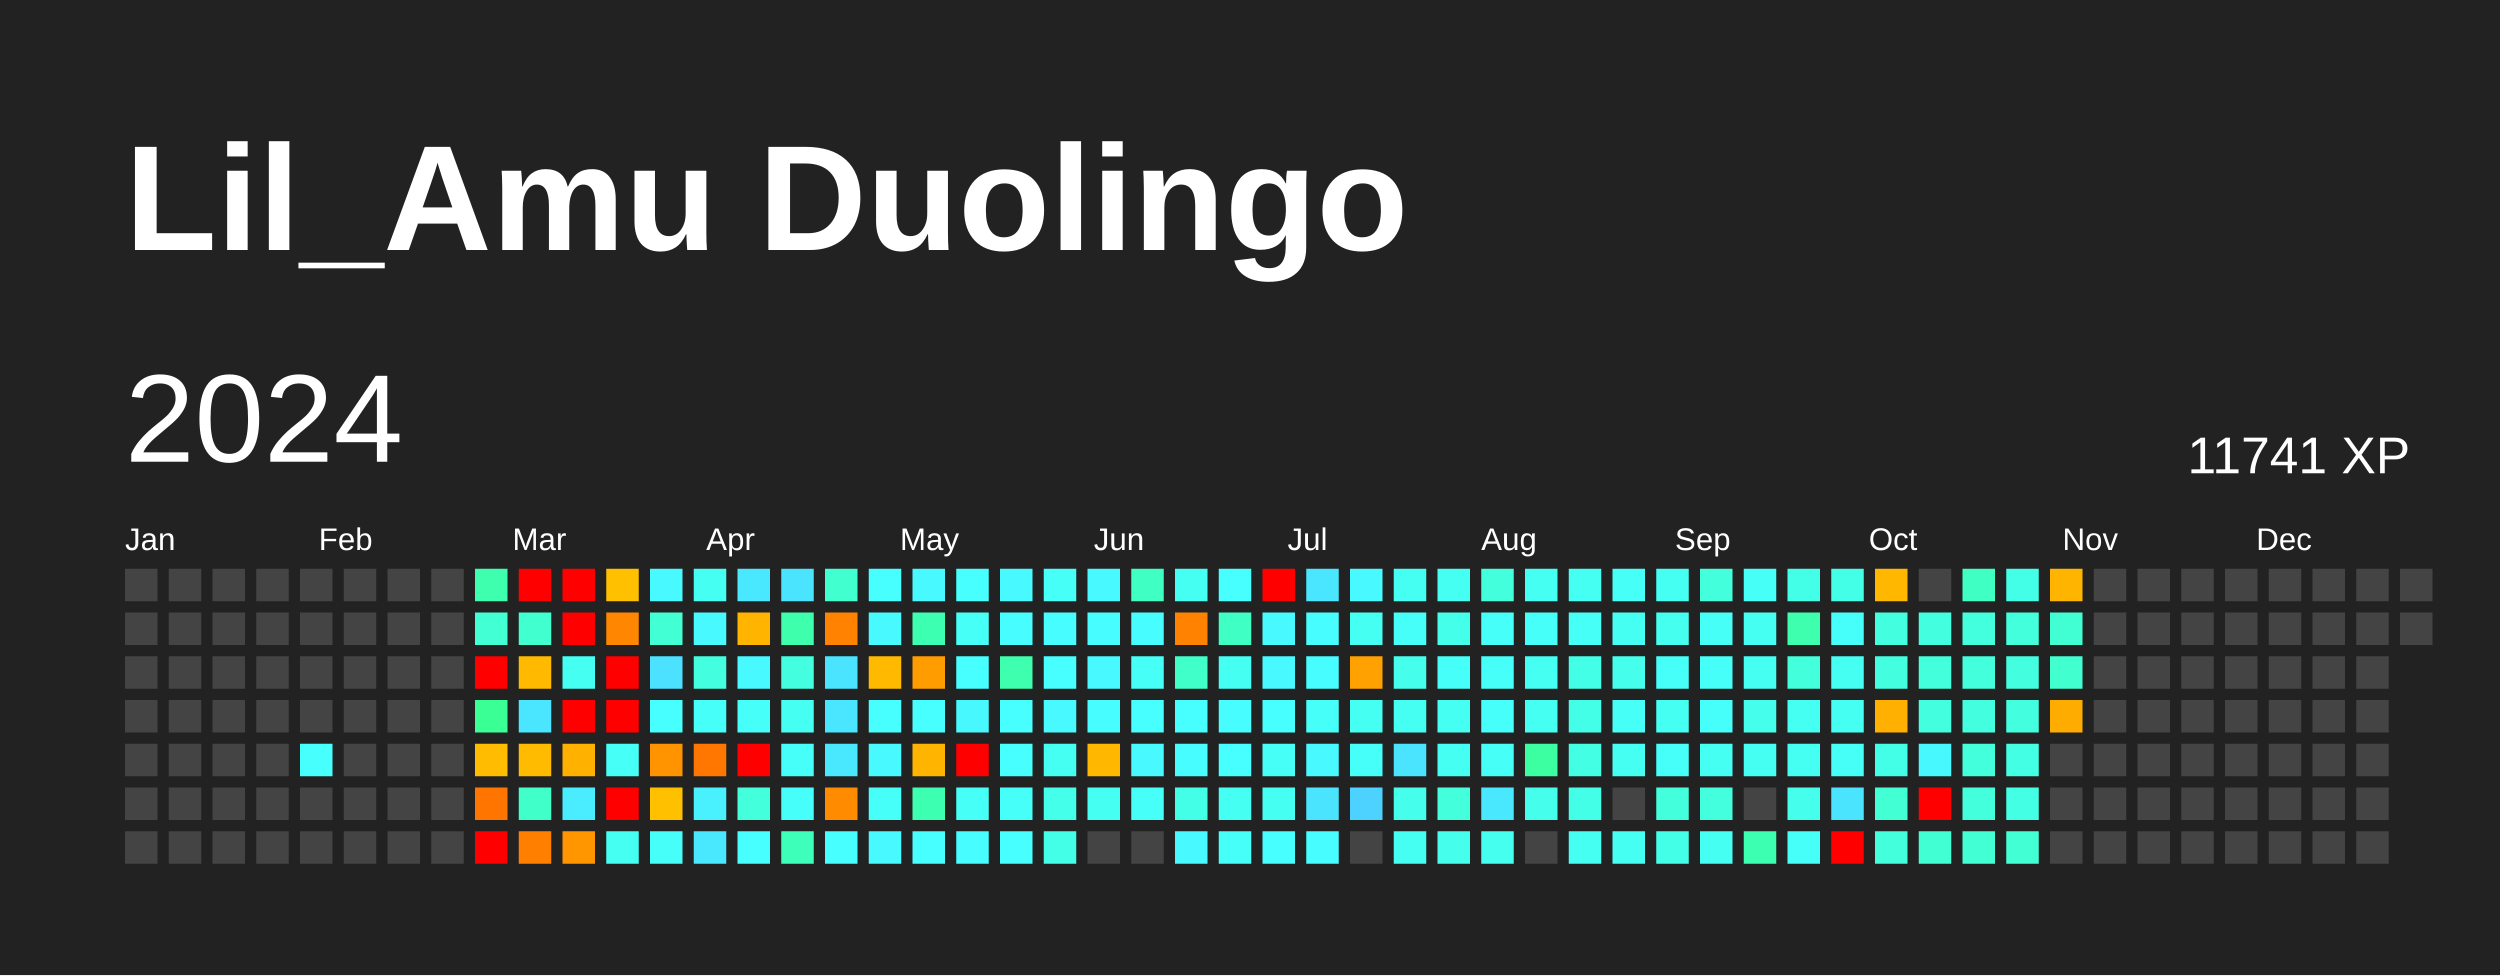
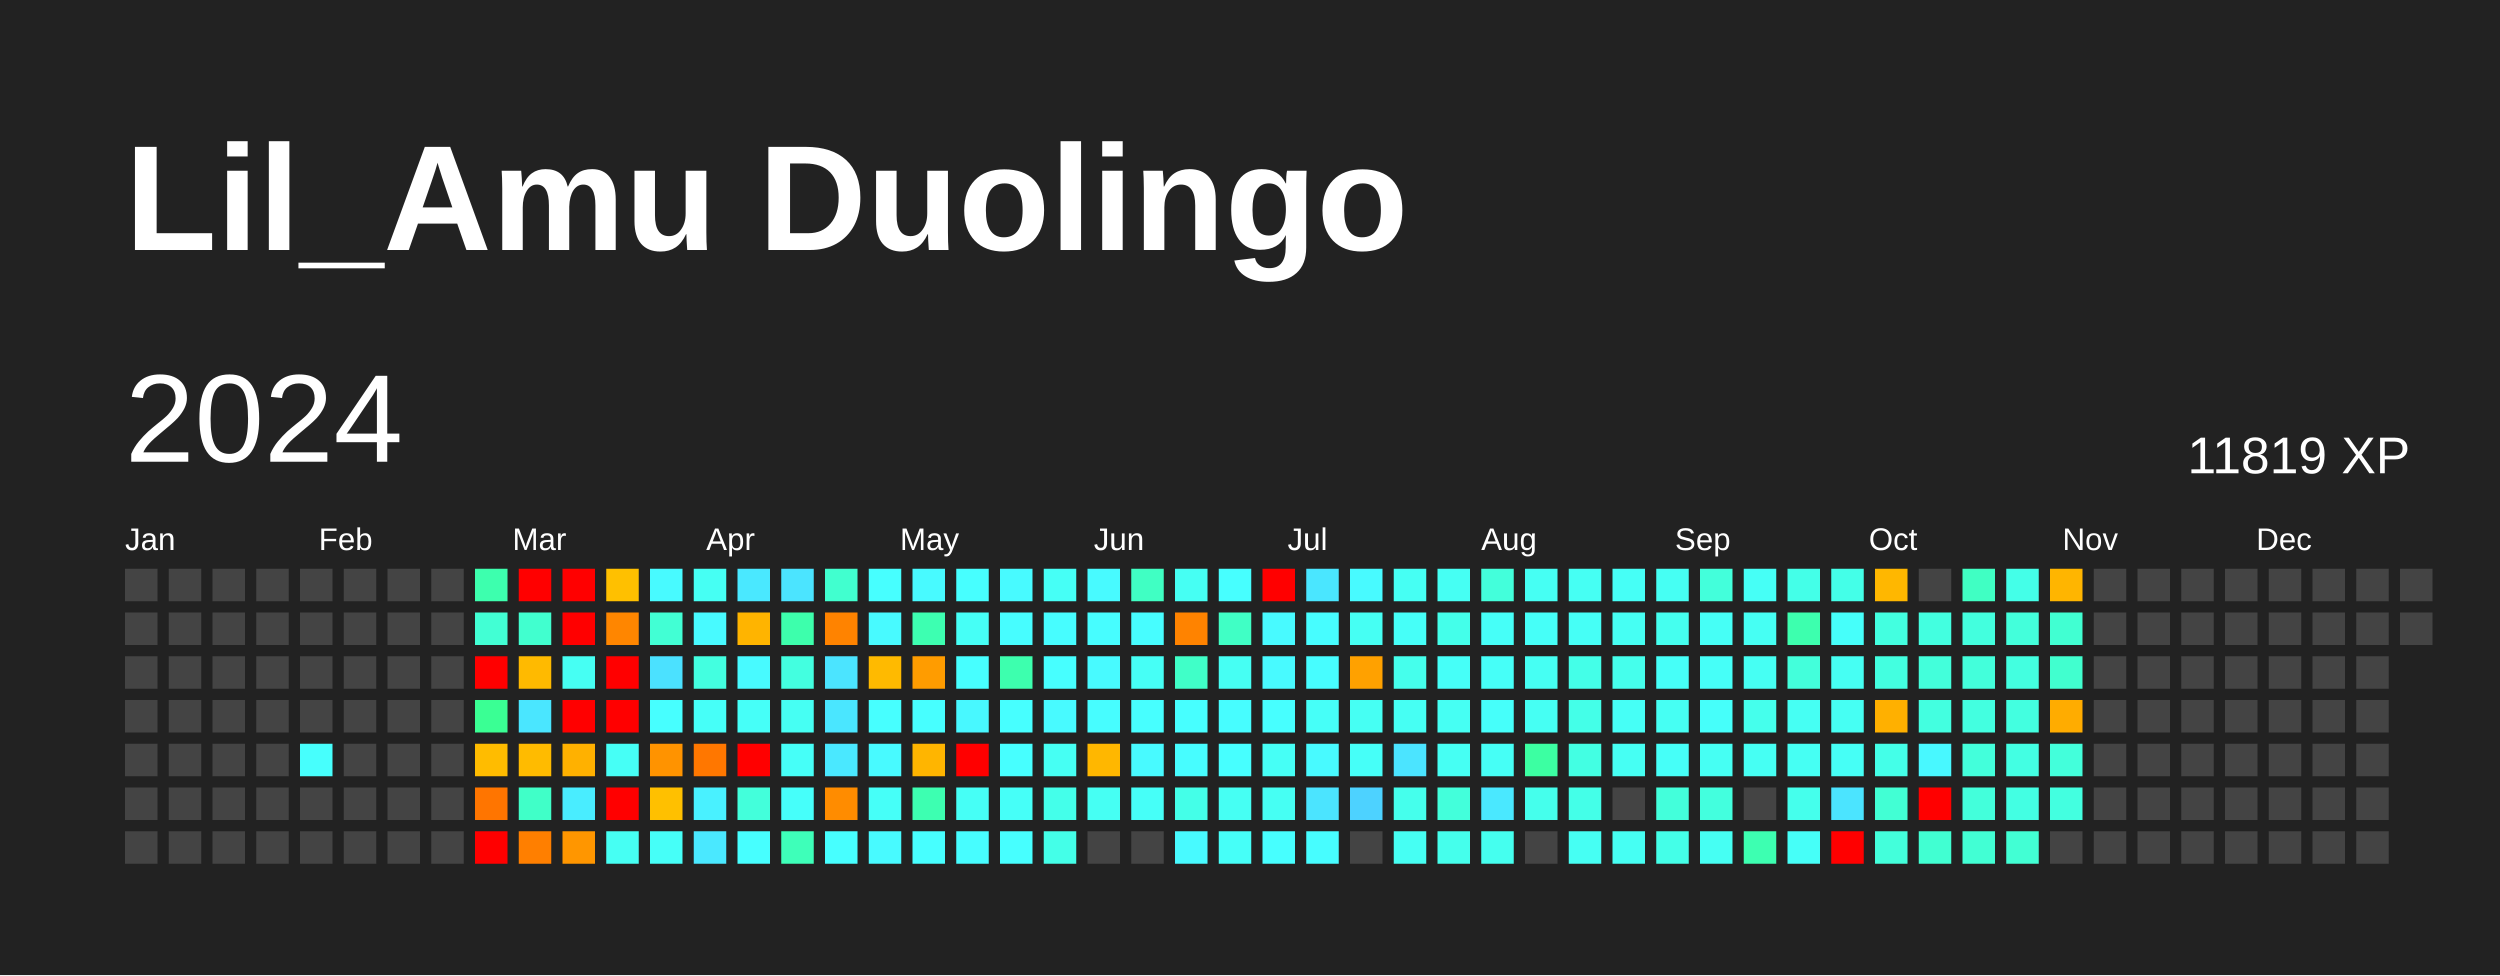
<svg xmlns="http://www.w3.org/2000/svg" baseProfile="full" height="78mm" version="1.1" viewBox="0,0,200,78" width="200mm">
  <defs />
  <rect fill="#222222" height="78" width="200" x="0" y="0" />
  <text fill="#FFFFFF" style="font-size:12px; font-family:Arial; font-weight:bold;" x="10" y="20">Lil_Amu Duolingo</text>
  <text dominant-baseline="hanging" fill="#FFFFFF" style="font-size:10.0px; font-family:Arial;" x="10" y="30">2024</text>
-   <text dominant-baseline="hanging" fill="#FFFFFF" style="font-size:4.125px; font-family:Arial;" x="175" y="35">11741 XP</text>
+   <text dominant-baseline="hanging" fill="#FFFFFF" style="font-size:4.125px; font-family:Arial;" x="175" y="35">11819 XP</text>
  <text fill="#FFFFFF" style="font-size:2.5px; font-family:Arial" x="10.0" y="44">Jan</text>
  <text fill="#FFFFFF" style="font-size:2.5px; font-family:Arial" x="25.5" y="44">Feb</text>
  <text fill="#FFFFFF" style="font-size:2.5px; font-family:Arial" x="41.0" y="44">Mar</text>
  <text fill="#FFFFFF" style="font-size:2.5px; font-family:Arial" x="56.5" y="44">Apr</text>
  <text fill="#FFFFFF" style="font-size:2.5px; font-family:Arial" x="72.0" y="44">May</text>
  <text fill="#FFFFFF" style="font-size:2.5px; font-family:Arial" x="87.5" y="44">Jun</text>
  <text fill="#FFFFFF" style="font-size:2.5px; font-family:Arial" x="103.0" y="44">Jul</text>
  <text fill="#FFFFFF" style="font-size:2.5px; font-family:Arial" x="118.5" y="44">Aug</text>
  <text fill="#FFFFFF" style="font-size:2.5px; font-family:Arial" x="134.0" y="44">Sep</text>
  <text fill="#FFFFFF" style="font-size:2.5px; font-family:Arial" x="149.5" y="44">Oct</text>
  <text fill="#FFFFFF" style="font-size:2.5px; font-family:Arial" x="165.0" y="44">Nov</text>
  <text fill="#FFFFFF" style="font-size:2.5px; font-family:Arial" x="180.5" y="44">Dec</text>
  <rect fill="#444444" height="2.6" width="2.6" x="10.0" y="45.5" />
  <rect fill="#444444" height="2.6" width="2.6" x="10.0" y="49.0" />
  <rect fill="#444444" height="2.6" width="2.6" x="10.0" y="52.5" />
  <rect fill="#444444" height="2.6" width="2.6" x="10.0" y="56.0" />
  <rect fill="#444444" height="2.6" width="2.6" x="10.0" y="59.5" />
  <rect fill="#444444" height="2.6" width="2.6" x="10.0" y="63.0" />
  <rect fill="#444444" height="2.6" width="2.6" x="10.0" y="66.5" />
  <rect fill="#444444" height="2.6" width="2.6" x="13.5" y="45.5" />
  <rect fill="#444444" height="2.6" width="2.6" x="13.5" y="49.0" />
  <rect fill="#444444" height="2.6" width="2.6" x="13.5" y="52.5" />
  <rect fill="#444444" height="2.6" width="2.6" x="13.5" y="56.0" />
  <rect fill="#444444" height="2.6" width="2.6" x="13.5" y="59.5" />
  <rect fill="#444444" height="2.6" width="2.6" x="13.5" y="63.0" />
  <rect fill="#444444" height="2.6" width="2.6" x="13.5" y="66.5" />
  <rect fill="#444444" height="2.6" width="2.6" x="17.0" y="45.5" />
  <rect fill="#444444" height="2.6" width="2.6" x="17.0" y="49.0" />
  <rect fill="#444444" height="2.6" width="2.6" x="17.0" y="52.5" />
  <rect fill="#444444" height="2.6" width="2.6" x="17.0" y="56.0" />
  <rect fill="#444444" height="2.6" width="2.6" x="17.0" y="59.5" />
  <rect fill="#444444" height="2.6" width="2.6" x="17.0" y="63.0" />
  <rect fill="#444444" height="2.6" width="2.6" x="17.0" y="66.5" />
  <rect fill="#444444" height="2.6" width="2.6" x="20.5" y="45.5" />
  <rect fill="#444444" height="2.6" width="2.6" x="20.5" y="49.0" />
  <rect fill="#444444" height="2.6" width="2.6" x="20.5" y="52.5" />
  <rect fill="#444444" height="2.6" width="2.6" x="20.5" y="56.0" />
  <rect fill="#444444" height="2.6" width="2.6" x="20.5" y="59.5" />
  <rect fill="#444444" height="2.6" width="2.6" x="20.5" y="63.0" />
  <rect fill="#444444" height="2.6" width="2.6" x="20.5" y="66.5" />
  <rect fill="#444444" height="2.6" width="2.6" x="24.0" y="45.5" />
  <rect fill="#444444" height="2.6" width="2.6" x="24.0" y="49.0" />
  <rect fill="#444444" height="2.6" width="2.6" x="24.0" y="52.5" />
  <rect fill="#444444" height="2.6" width="2.6" x="24.0" y="56.0" />
  <rect fill="#47fffd" height="2.6" width="2.6" x="24.0" y="59.5" />
  <rect fill="#444444" height="2.6" width="2.6" x="24.0" y="63.0" />
  <rect fill="#444444" height="2.6" width="2.6" x="24.0" y="66.5" />
  <rect fill="#444444" height="2.6" width="2.6" x="27.5" y="45.5" />
  <rect fill="#444444" height="2.6" width="2.6" x="27.5" y="49.0" />
  <rect fill="#444444" height="2.6" width="2.6" x="27.5" y="52.5" />
  <rect fill="#444444" height="2.6" width="2.6" x="27.5" y="56.0" />
  <rect fill="#444444" height="2.6" width="2.6" x="27.5" y="59.5" />
  <rect fill="#444444" height="2.6" width="2.6" x="27.5" y="63.0" />
  <rect fill="#444444" height="2.6" width="2.6" x="27.5" y="66.5" />
  <rect fill="#444444" height="2.6" width="2.6" x="31.0" y="45.5" />
  <rect fill="#444444" height="2.6" width="2.6" x="31.0" y="49.0" />
  <rect fill="#444444" height="2.6" width="2.6" x="31.0" y="52.5" />
  <rect fill="#444444" height="2.6" width="2.6" x="31.0" y="56.0" />
  <rect fill="#444444" height="2.6" width="2.6" x="31.0" y="59.5" />
  <rect fill="#444444" height="2.6" width="2.6" x="31.0" y="63.0" />
  <rect fill="#444444" height="2.6" width="2.6" x="31.0" y="66.5" />
  <rect fill="#444444" height="2.6" width="2.6" x="34.5" y="45.5" />
  <rect fill="#444444" height="2.6" width="2.6" x="34.5" y="49.0" />
  <rect fill="#444444" height="2.6" width="2.6" x="34.5" y="52.5" />
  <rect fill="#444444" height="2.6" width="2.6" x="34.5" y="56.0" />
  <rect fill="#444444" height="2.6" width="2.6" x="34.5" y="59.5" />
  <rect fill="#444444" height="2.6" width="2.6" x="34.5" y="63.0" />
  <rect fill="#444444" height="2.6" width="2.6" x="34.5" y="66.5" />
  <rect fill="#3dffae" height="2.6" width="2.6" x="38.0" y="45.5" />
  <rect fill="#42ffd4" height="2.6" width="2.6" x="38.0" y="49.0" />
  <rect fill="red" height="2.6" width="2.6" x="38.0" y="52.5" />
  <rect fill="#3aff94" height="2.6" width="2.6" x="38.0" y="56.0" />
  <rect fill="#ffbc00" height="2.6" width="2.6" x="38.0" y="59.5" />
  <rect fill="#ff7500" height="2.6" width="2.6" x="38.0" y="63.0" />
  <rect fill="red" height="2.6" width="2.6" x="38.0" y="66.5" />
  <rect fill="red" height="2.6" width="2.6" x="41.5" y="45.5" />
  <rect fill="#41ffcf" height="2.6" width="2.6" x="41.5" y="49.0" />
  <rect fill="#ffba00" height="2.6" width="2.6" x="41.5" y="52.5" />
  <rect fill="#4ae6ff" height="2.6" width="2.6" x="41.5" y="56.0" />
  <rect fill="#ffbb00" height="2.6" width="2.6" x="41.5" y="59.5" />
  <rect fill="#40ffc8" height="2.6" width="2.6" x="41.5" y="63.0" />
  <rect fill="#ff7f00" height="2.6" width="2.6" x="41.5" y="66.5" />
  <rect fill="red" height="2.6" width="2.6" x="45.0" y="45.5" />
  <rect fill="red" height="2.6" width="2.6" x="45.0" y="49.0" />
  <rect fill="#46fff3" height="2.6" width="2.6" x="45.0" y="52.5" />
  <rect fill="red" height="2.6" width="2.6" x="45.0" y="56.0" />
  <rect fill="#ffb100" height="2.6" width="2.6" x="45.0" y="59.5" />
  <rect fill="#49edff" height="2.6" width="2.6" x="45.0" y="63.0" />
  <rect fill="#ff9600" height="2.6" width="2.6" x="45.0" y="66.5" />
  <rect fill="#ffc000" height="2.6" width="2.6" x="48.5" y="45.5" />
  <rect fill="#ff8600" height="2.6" width="2.6" x="48.5" y="49.0" />
  <rect fill="red" height="2.6" width="2.6" x="48.5" y="52.5" />
  <rect fill="red" height="2.6" width="2.6" x="48.5" y="56.0" />
  <rect fill="#46fff6" height="2.6" width="2.6" x="48.5" y="59.5" />
  <rect fill="red" height="2.6" width="2.6" x="48.5" y="63.0" />
  <rect fill="#46fff3" height="2.6" width="2.6" x="48.5" y="66.5" />
  <rect fill="#48faff" height="2.6" width="2.6" x="52.0" y="45.5" />
  <rect fill="#42ffd4" height="2.6" width="2.6" x="52.0" y="49.0" />
  <rect fill="#4be1ff" height="2.6" width="2.6" x="52.0" y="52.5" />
  <rect fill="#47ffff" height="2.6" width="2.6" x="52.0" y="56.0" />
  <rect fill="#ff9300" height="2.6" width="2.6" x="52.0" y="59.5" />
  <rect fill="#ffc000" height="2.6" width="2.6" x="52.0" y="63.0" />
  <rect fill="#46fff8" height="2.6" width="2.6" x="52.0" y="66.5" />
  <rect fill="#46fff3" height="2.6" width="2.6" x="55.5" y="45.5" />
  <rect fill="#48faff" height="2.6" width="2.6" x="55.5" y="49.0" />
  <rect fill="#43ffe0" height="2.6" width="2.6" x="55.5" y="52.5" />
  <rect fill="#46fff8" height="2.6" width="2.6" x="55.5" y="56.0" />
  <rect fill="#ff7700" height="2.6" width="2.6" x="55.5" y="59.5" />
  <rect fill="#49f1ff" height="2.6" width="2.6" x="55.5" y="63.0" />
  <rect fill="#4ae8ff" height="2.6" width="2.6" x="55.5" y="66.5" />
  <rect fill="#4ae8ff" height="2.6" width="2.6" x="59.0" y="45.5" />
  <rect fill="#ffb400" height="2.6" width="2.6" x="59.0" y="49.0" />
  <rect fill="#48faff" height="2.6" width="2.6" x="59.0" y="52.5" />
  <rect fill="#46fff8" height="2.6" width="2.6" x="59.0" y="56.0" />
  <rect fill="red" height="2.6" width="2.6" x="59.0" y="59.5" />
  <rect fill="#43ffdb" height="2.6" width="2.6" x="59.0" y="63.0" />
  <rect fill="#47ffff" height="2.6" width="2.6" x="59.0" y="66.5" />
  <rect fill="#4be4ff" height="2.6" width="2.6" x="62.5" y="45.5" />
  <rect fill="#3dffac" height="2.6" width="2.6" x="62.5" y="49.0" />
  <rect fill="#43ffe0" height="2.6" width="2.6" x="62.5" y="52.5" />
  <rect fill="#46fff3" height="2.6" width="2.6" x="62.5" y="56.0" />
  <rect fill="#46fff8" height="2.6" width="2.6" x="62.5" y="59.5" />
  <rect fill="#46fffa" height="2.6" width="2.6" x="62.5" y="63.0" />
  <rect fill="#3effb9" height="2.6" width="2.6" x="62.5" y="66.5" />
  <rect fill="#41ffcf" height="2.6" width="2.6" x="66.0" y="45.5" />
  <rect fill="#ff8300" height="2.6" width="2.6" x="66.0" y="49.0" />
  <rect fill="#4be4ff" height="2.6" width="2.6" x="66.0" y="52.5" />
  <rect fill="#4ae6ff" height="2.6" width="2.6" x="66.0" y="56.0" />
  <rect fill="#4ae8ff" height="2.6" width="2.6" x="66.0" y="59.5" />
  <rect fill="#ff8c00" height="2.6" width="2.6" x="66.0" y="63.0" />
  <rect fill="#47ffff" height="2.6" width="2.6" x="66.0" y="66.5" />
  <rect fill="#47ffff" height="2.6" width="2.6" x="69.5" y="45.5" />
  <rect fill="#48faff" height="2.6" width="2.6" x="69.5" y="49.0" />
  <rect fill="#ffba00" height="2.6" width="2.6" x="69.5" y="52.5" />
  <rect fill="#47ffff" height="2.6" width="2.6" x="69.5" y="56.0" />
  <rect fill="#48faff" height="2.6" width="2.6" x="69.5" y="59.5" />
  <rect fill="#46fff8" height="2.6" width="2.6" x="69.5" y="63.0" />
  <rect fill="#48faff" height="2.6" width="2.6" x="69.5" y="66.5" />
  <rect fill="#48faff" height="2.6" width="2.6" x="73.0" y="45.5" />
  <rect fill="#3dffb1" height="2.6" width="2.6" x="73.0" y="49.0" />
  <rect fill="#ff9c00" height="2.6" width="2.6" x="73.0" y="52.5" />
  <rect fill="#47ffff" height="2.6" width="2.6" x="73.0" y="56.0" />
  <rect fill="#ffb500" height="2.6" width="2.6" x="73.0" y="59.5" />
  <rect fill="#3dffb1" height="2.6" width="2.6" x="73.0" y="63.0" />
  <rect fill="#47ffff" height="2.6" width="2.6" x="73.0" y="66.5" />
  <rect fill="#47ffff" height="2.6" width="2.6" x="76.5" y="45.5" />
  <rect fill="#46fff6" height="2.6" width="2.6" x="76.5" y="49.0" />
  <rect fill="#47ffff" height="2.6" width="2.6" x="76.5" y="52.5" />
  <rect fill="#48f8ff" height="2.6" width="2.6" x="76.5" y="56.0" />
  <rect fill="red" height="2.6" width="2.6" x="76.5" y="59.5" />
  <rect fill="#46fff6" height="2.6" width="2.6" x="76.5" y="63.0" />
  <rect fill="#47fdff" height="2.6" width="2.6" x="76.5" y="66.5" />
  <rect fill="#48faff" height="2.6" width="2.6" x="80.0" y="45.5" />
  <rect fill="#47fdff" height="2.6" width="2.6" x="80.0" y="49.0" />
  <rect fill="#3dffae" height="2.6" width="2.6" x="80.0" y="52.5" />
  <rect fill="#47ffff" height="2.6" width="2.6" x="80.0" y="56.0" />
  <rect fill="#47ffff" height="2.6" width="2.6" x="80.0" y="59.5" />
  <rect fill="#46fff8" height="2.6" width="2.6" x="80.0" y="63.0" />
  <rect fill="#47ffff" height="2.6" width="2.6" x="80.0" y="66.5" />
  <rect fill="#46fff6" height="2.6" width="2.6" x="83.5" y="45.5" />
  <rect fill="#47fdff" height="2.6" width="2.6" x="83.5" y="49.0" />
  <rect fill="#47ffff" height="2.6" width="2.6" x="83.5" y="52.5" />
  <rect fill="#48faff" height="2.6" width="2.6" x="83.5" y="56.0" />
  <rect fill="#46fff3" height="2.6" width="2.6" x="83.5" y="59.5" />
  <rect fill="#44ffea" height="2.6" width="2.6" x="83.5" y="63.0" />
  <rect fill="#44ffe8" height="2.6" width="2.6" x="83.5" y="66.5" />
  <rect fill="#48faff" height="2.6" width="2.6" x="87.0" y="45.5" />
  <rect fill="#47fdff" height="2.6" width="2.6" x="87.0" y="49.0" />
  <rect fill="#48faff" height="2.6" width="2.6" x="87.0" y="52.5" />
  <rect fill="#47fdff" height="2.6" width="2.6" x="87.0" y="56.0" />
  <rect fill="#ffb700" height="2.6" width="2.6" x="87.0" y="59.5" />
  <rect fill="#46fff3" height="2.6" width="2.6" x="87.0" y="63.0" />
  <rect fill="#444444" height="2.6" width="2.6" x="87.0" y="66.5" />
  <rect fill="#40ffc3" height="2.6" width="2.6" x="90.5" y="45.5" />
  <rect fill="#47fdff" height="2.6" width="2.6" x="90.5" y="49.0" />
  <rect fill="#46fff6" height="2.6" width="2.6" x="90.5" y="52.5" />
  <rect fill="#47ffff" height="2.6" width="2.6" x="90.5" y="56.0" />
  <rect fill="#48faff" height="2.6" width="2.6" x="90.5" y="59.5" />
  <rect fill="#46fff8" height="2.6" width="2.6" x="90.5" y="63.0" />
  <rect fill="#444444" height="2.6" width="2.6" x="90.5" y="66.5" />
  <rect fill="#46fff3" height="2.6" width="2.6" x="94.0" y="45.5" />
  <rect fill="#ff8300" height="2.6" width="2.6" x="94.0" y="49.0" />
  <rect fill="#40ffc8" height="2.6" width="2.6" x="94.0" y="52.5" />
  <rect fill="#47ffff" height="2.6" width="2.6" x="94.0" y="56.0" />
  <rect fill="#47fdff" height="2.6" width="2.6" x="94.0" y="59.5" />
  <rect fill="#44ffe8" height="2.6" width="2.6" x="94.0" y="63.0" />
  <rect fill="#48faff" height="2.6" width="2.6" x="94.0" y="66.5" />
  <rect fill="#47ffff" height="2.6" width="2.6" x="97.5" y="45.5" />
  <rect fill="#40ffc5" height="2.6" width="2.6" x="97.5" y="49.0" />
  <rect fill="#46fff3" height="2.6" width="2.6" x="97.5" y="52.5" />
  <rect fill="#47fdff" height="2.6" width="2.6" x="97.5" y="56.0" />
  <rect fill="#47ffff" height="2.6" width="2.6" x="97.5" y="59.5" />
  <rect fill="#46fff3" height="2.6" width="2.6" x="97.5" y="63.0" />
  <rect fill="#46fff8" height="2.6" width="2.6" x="97.5" y="66.5" />
  <rect fill="red" height="2.6" width="2.6" x="101.0" y="45.5" />
  <rect fill="#48faff" height="2.6" width="2.6" x="101.0" y="49.0" />
  <rect fill="#48faff" height="2.6" width="2.6" x="101.0" y="52.5" />
  <rect fill="#47ffff" height="2.6" width="2.6" x="101.0" y="56.0" />
  <rect fill="#46fff6" height="2.6" width="2.6" x="101.0" y="59.5" />
  <rect fill="#46fff3" height="2.6" width="2.6" x="101.0" y="63.0" />
  <rect fill="#47ffff" height="2.6" width="2.6" x="101.0" y="66.5" />
  <rect fill="#4ae6ff" height="2.6" width="2.6" x="104.5" y="45.5" />
  <rect fill="#47fdff" height="2.6" width="2.6" x="104.5" y="49.0" />
  <rect fill="#47fdff" height="2.6" width="2.6" x="104.5" y="52.5" />
  <rect fill="#46fff8" height="2.6" width="2.6" x="104.5" y="56.0" />
  <rect fill="#48faff" height="2.6" width="2.6" x="104.5" y="59.5" />
  <rect fill="#4be4ff" height="2.6" width="2.6" x="104.5" y="63.0" />
  <rect fill="#47fdff" height="2.6" width="2.6" x="104.5" y="66.5" />
  <rect fill="#48faff" height="2.6" width="2.6" x="108.0" y="45.5" />
  <rect fill="#46fff3" height="2.6" width="2.6" x="108.0" y="49.0" />
  <rect fill="#ffa100" height="2.6" width="2.6" x="108.0" y="52.5" />
  <rect fill="#46fff3" height="2.6" width="2.6" x="108.0" y="56.0" />
  <rect fill="#46fff8" height="2.6" width="2.6" x="108.0" y="59.5" />
  <rect fill="#4dd2ff" height="2.6" width="2.6" x="108.0" y="63.0" />
  <rect fill="#444444" height="2.6" width="2.6" x="108.0" y="66.5" />
  <rect fill="#46fff3" height="2.6" width="2.6" x="111.5" y="45.5" />
  <rect fill="#46fff8" height="2.6" width="2.6" x="111.5" y="49.0" />
  <rect fill="#45ffec" height="2.6" width="2.6" x="111.5" y="52.5" />
  <rect fill="#46fff3" height="2.6" width="2.6" x="111.5" y="56.0" />
  <rect fill="#4be4ff" height="2.6" width="2.6" x="111.5" y="59.5" />
  <rect fill="#45ffec" height="2.6" width="2.6" x="111.5" y="63.0" />
  <rect fill="#46fff3" height="2.6" width="2.6" x="111.5" y="66.5" />
  <rect fill="#46fff3" height="2.6" width="2.6" x="115.0" y="45.5" />
  <rect fill="#44ffea" height="2.6" width="2.6" x="115.0" y="49.0" />
  <rect fill="#46fff8" height="2.6" width="2.6" x="115.0" y="52.5" />
  <rect fill="#46fff3" height="2.6" width="2.6" x="115.0" y="56.0" />
  <rect fill="#46fff3" height="2.6" width="2.6" x="115.0" y="59.5" />
  <rect fill="#43ffdb" height="2.6" width="2.6" x="115.0" y="63.0" />
  <rect fill="#45ffec" height="2.6" width="2.6" x="115.0" y="66.5" />
  <rect fill="#43ffdb" height="2.6" width="2.6" x="118.5" y="45.5" />
  <rect fill="#46fff8" height="2.6" width="2.6" x="118.5" y="49.0" />
  <rect fill="#46fff8" height="2.6" width="2.6" x="118.5" y="52.5" />
  <rect fill="#46fffa" height="2.6" width="2.6" x="118.5" y="56.0" />
  <rect fill="#46fff6" height="2.6" width="2.6" x="118.5" y="59.5" />
  <rect fill="#4ae8ff" height="2.6" width="2.6" x="118.5" y="63.0" />
  <rect fill="#45ffef" height="2.6" width="2.6" x="118.5" y="66.5" />
  <rect fill="#46fff3" height="2.6" width="2.6" x="122.0" y="45.5" />
  <rect fill="#46fff8" height="2.6" width="2.6" x="122.0" y="49.0" />
  <rect fill="#46fff3" height="2.6" width="2.6" x="122.0" y="52.5" />
  <rect fill="#46fff3" height="2.6" width="2.6" x="122.0" y="56.0" />
  <rect fill="#3cffa2" height="2.6" width="2.6" x="122.0" y="59.5" />
  <rect fill="#45ffec" height="2.6" width="2.6" x="122.0" y="63.0" />
  <rect fill="#444444" height="2.6" width="2.6" x="122.0" y="66.5" />
  <rect fill="#46fff3" height="2.6" width="2.6" x="125.5" y="45.5" />
  <rect fill="#46fff6" height="2.6" width="2.6" x="125.5" y="49.0" />
  <rect fill="#44ffe8" height="2.6" width="2.6" x="125.5" y="52.5" />
  <rect fill="#44ffe8" height="2.6" width="2.6" x="125.5" y="56.0" />
  <rect fill="#43ffe3" height="2.6" width="2.6" x="125.5" y="59.5" />
  <rect fill="#44ffe8" height="2.6" width="2.6" x="125.5" y="63.0" />
  <rect fill="#46fff3" height="2.6" width="2.6" x="125.5" y="66.5" />
  <rect fill="#46fff6" height="2.6" width="2.6" x="129.0" y="45.5" />
  <rect fill="#46fff3" height="2.6" width="2.6" x="129.0" y="49.0" />
  <rect fill="#45ffec" height="2.6" width="2.6" x="129.0" y="52.5" />
  <rect fill="#46fff6" height="2.6" width="2.6" x="129.0" y="56.0" />
  <rect fill="#46fff3" height="2.6" width="2.6" x="129.0" y="59.5" />
  <rect fill="#444444" height="2.6" width="2.6" x="129.0" y="63.0" />
  <rect fill="#46fff3" height="2.6" width="2.6" x="129.0" y="66.5" />
  <rect fill="#46fff3" height="2.6" width="2.6" x="132.5" y="45.5" />
  <rect fill="#45ffef" height="2.6" width="2.6" x="132.5" y="49.0" />
  <rect fill="#46fff8" height="2.6" width="2.6" x="132.5" y="52.5" />
  <rect fill="#46fff3" height="2.6" width="2.6" x="132.5" y="56.0" />
  <rect fill="#46fff8" height="2.6" width="2.6" x="132.5" y="59.5" />
  <rect fill="#43ffdb" height="2.6" width="2.6" x="132.5" y="63.0" />
  <rect fill="#44ffe8" height="2.6" width="2.6" x="132.5" y="66.5" />
  <rect fill="#43ffdb" height="2.6" width="2.6" x="136.0" y="45.5" />
  <rect fill="#46fff6" height="2.6" width="2.6" x="136.0" y="49.0" />
  <rect fill="#46fff8" height="2.6" width="2.6" x="136.0" y="52.5" />
  <rect fill="#46fffa" height="2.6" width="2.6" x="136.0" y="56.0" />
  <rect fill="#46fff3" height="2.6" width="2.6" x="136.0" y="59.5" />
  <rect fill="#43ffde" height="2.6" width="2.6" x="136.0" y="63.0" />
  <rect fill="#46fff3" height="2.6" width="2.6" x="136.0" y="66.5" />
  <rect fill="#46fff6" height="2.6" width="2.6" x="139.5" y="45.5" />
  <rect fill="#46fff3" height="2.6" width="2.6" x="139.5" y="49.0" />
  <rect fill="#46fff3" height="2.6" width="2.6" x="139.5" y="52.5" />
  <rect fill="#45ffec" height="2.6" width="2.6" x="139.5" y="56.0" />
  <rect fill="#46fff3" height="2.6" width="2.6" x="139.5" y="59.5" />
  <rect fill="#444444" height="2.6" width="2.6" x="139.5" y="63.0" />
  <rect fill="#3dffb1" height="2.6" width="2.6" x="139.5" y="66.5" />
  <rect fill="#44ffe8" height="2.6" width="2.6" x="143.0" y="45.5" />
  <rect fill="#3dffae" height="2.6" width="2.6" x="143.0" y="49.0" />
  <rect fill="#43ffdb" height="2.6" width="2.6" x="143.0" y="52.5" />
  <rect fill="#46fff3" height="2.6" width="2.6" x="143.0" y="56.0" />
  <rect fill="#46fff3" height="2.6" width="2.6" x="143.0" y="59.5" />
  <rect fill="#45ffec" height="2.6" width="2.6" x="143.0" y="63.0" />
  <rect fill="#46fff8" height="2.6" width="2.6" x="143.0" y="66.5" />
  <rect fill="#44ffe8" height="2.6" width="2.6" x="146.5" y="45.5" />
  <rect fill="#46fffa" height="2.6" width="2.6" x="146.5" y="49.0" />
  <rect fill="#46fff3" height="2.6" width="2.6" x="146.5" y="52.5" />
  <rect fill="#46fff3" height="2.6" width="2.6" x="146.5" y="56.0" />
  <rect fill="#46fff6" height="2.6" width="2.6" x="146.5" y="59.5" />
  <rect fill="#4be4ff" height="2.6" width="2.6" x="146.5" y="63.0" />
  <rect fill="red" height="2.6" width="2.6" x="146.5" y="66.5" />
  <rect fill="#ffb700" height="2.6" width="2.6" x="150.0" y="45.5" />
  <rect fill="#43ffe0" height="2.6" width="2.6" x="150.0" y="49.0" />
  <rect fill="#43ffe0" height="2.6" width="2.6" x="150.0" y="52.5" />
  <rect fill="#ffb000" height="2.6" width="2.6" x="150.0" y="56.0" />
  <rect fill="#44ffe8" height="2.6" width="2.6" x="150.0" y="59.5" />
  <rect fill="#42ffd4" height="2.6" width="2.6" x="150.0" y="63.0" />
  <rect fill="#43ffdb" height="2.6" width="2.6" x="150.0" y="66.5" />
  <rect fill="#444444" height="2.6" width="2.6" x="153.5" y="45.5" />
  <rect fill="#43ffe0" height="2.6" width="2.6" x="153.5" y="49.0" />
  <rect fill="#43ffdb" height="2.6" width="2.6" x="153.5" y="52.5" />
  <rect fill="#43ffe0" height="2.6" width="2.6" x="153.5" y="56.0" />
  <rect fill="#48f8ff" height="2.6" width="2.6" x="153.5" y="59.5" />
  <rect fill="red" height="2.6" width="2.6" x="153.5" y="63.0" />
  <rect fill="#41ffd2" height="2.6" width="2.6" x="153.5" y="66.5" />
  <rect fill="#40ffc3" height="2.6" width="2.6" x="157.0" y="45.5" />
  <rect fill="#43ffde" height="2.6" width="2.6" x="157.0" y="49.0" />
  <rect fill="#43ffdb" height="2.6" width="2.6" x="157.0" y="52.5" />
  <rect fill="#43ffe0" height="2.6" width="2.6" x="157.0" y="56.0" />
  <rect fill="#43ffdb" height="2.6" width="2.6" x="157.0" y="59.5" />
  <rect fill="#43ffdb" height="2.6" width="2.6" x="157.0" y="63.0" />
  <rect fill="#42ffd4" height="2.6" width="2.6" x="157.0" y="66.5" />
  <rect fill="#44ffe8" height="2.6" width="2.6" x="160.5" y="45.5" />
  <rect fill="#43ffdb" height="2.6" width="2.6" x="160.5" y="49.0" />
  <rect fill="#43ffe0" height="2.6" width="2.6" x="160.5" y="52.5" />
  <rect fill="#43ffe0" height="2.6" width="2.6" x="160.5" y="56.0" />
  <rect fill="#43ffe3" height="2.6" width="2.6" x="160.5" y="59.5" />
  <rect fill="#43ffe3" height="2.6" width="2.6" x="160.5" y="63.0" />
  <rect fill="#42ffd4" height="2.6" width="2.6" x="160.5" y="66.5" />
  <rect fill="#ffb500" height="2.6" width="2.6" x="164.0" y="45.5" />
  <rect fill="#41ffd2" height="2.6" width="2.6" x="164.0" y="49.0" />
  <rect fill="#41ffcf" height="2.6" width="2.6" x="164.0" y="52.5" />
  <rect fill="#ffac00" height="2.6" width="2.6" x="164.0" y="56.0" />
-   <rect fill="#444444" height="2.6" width="2.6" x="164.0" y="59.5" />
-   <rect fill="#444444" height="2.6" width="2.6" x="164.0" y="63.0" />
+   <rect fill="#43ffdb" height="2.6" width="2.6" x="164.0" y="59.5" />
+   <rect fill="#43ffe0" height="2.6" width="2.6" x="164.0" y="63.0" />
  <rect fill="#444444" height="2.6" width="2.6" x="164.0" y="66.5" />
  <rect fill="#444444" height="2.6" width="2.6" x="167.5" y="45.5" />
  <rect fill="#444444" height="2.6" width="2.6" x="167.5" y="49.0" />
  <rect fill="#444444" height="2.6" width="2.6" x="167.5" y="52.5" />
  <rect fill="#444444" height="2.6" width="2.6" x="167.5" y="56.0" />
  <rect fill="#444444" height="2.6" width="2.6" x="167.5" y="59.5" />
  <rect fill="#444444" height="2.6" width="2.6" x="167.5" y="63.0" />
  <rect fill="#444444" height="2.6" width="2.6" x="167.5" y="66.5" />
  <rect fill="#444444" height="2.6" width="2.6" x="171.0" y="45.5" />
  <rect fill="#444444" height="2.6" width="2.6" x="171.0" y="49.0" />
  <rect fill="#444444" height="2.6" width="2.6" x="171.0" y="52.5" />
  <rect fill="#444444" height="2.6" width="2.6" x="171.0" y="56.0" />
  <rect fill="#444444" height="2.6" width="2.6" x="171.0" y="59.5" />
  <rect fill="#444444" height="2.6" width="2.6" x="171.0" y="63.0" />
  <rect fill="#444444" height="2.6" width="2.6" x="171.0" y="66.5" />
  <rect fill="#444444" height="2.6" width="2.6" x="174.5" y="45.5" />
  <rect fill="#444444" height="2.6" width="2.6" x="174.5" y="49.0" />
  <rect fill="#444444" height="2.6" width="2.6" x="174.5" y="52.5" />
  <rect fill="#444444" height="2.6" width="2.6" x="174.5" y="56.0" />
  <rect fill="#444444" height="2.6" width="2.6" x="174.5" y="59.5" />
  <rect fill="#444444" height="2.6" width="2.6" x="174.5" y="63.0" />
  <rect fill="#444444" height="2.6" width="2.6" x="174.5" y="66.5" />
  <rect fill="#444444" height="2.6" width="2.6" x="178.0" y="45.5" />
  <rect fill="#444444" height="2.6" width="2.6" x="178.0" y="49.0" />
  <rect fill="#444444" height="2.6" width="2.6" x="178.0" y="52.5" />
  <rect fill="#444444" height="2.6" width="2.6" x="178.0" y="56.0" />
  <rect fill="#444444" height="2.6" width="2.6" x="178.0" y="59.5" />
  <rect fill="#444444" height="2.6" width="2.6" x="178.0" y="63.0" />
  <rect fill="#444444" height="2.6" width="2.6" x="178.0" y="66.5" />
  <rect fill="#444444" height="2.6" width="2.6" x="181.5" y="45.5" />
  <rect fill="#444444" height="2.6" width="2.6" x="181.5" y="49.0" />
  <rect fill="#444444" height="2.6" width="2.6" x="181.5" y="52.5" />
  <rect fill="#444444" height="2.6" width="2.6" x="181.5" y="56.0" />
  <rect fill="#444444" height="2.6" width="2.6" x="181.5" y="59.5" />
  <rect fill="#444444" height="2.6" width="2.6" x="181.5" y="63.0" />
  <rect fill="#444444" height="2.6" width="2.6" x="181.5" y="66.5" />
  <rect fill="#444444" height="2.6" width="2.6" x="185.0" y="45.5" />
  <rect fill="#444444" height="2.6" width="2.6" x="185.0" y="49.0" />
  <rect fill="#444444" height="2.6" width="2.6" x="185.0" y="52.5" />
  <rect fill="#444444" height="2.6" width="2.6" x="185.0" y="56.0" />
  <rect fill="#444444" height="2.6" width="2.6" x="185.0" y="59.5" />
  <rect fill="#444444" height="2.6" width="2.6" x="185.0" y="63.0" />
  <rect fill="#444444" height="2.6" width="2.6" x="185.0" y="66.5" />
  <rect fill="#444444" height="2.6" width="2.6" x="188.5" y="45.5" />
  <rect fill="#444444" height="2.6" width="2.6" x="188.5" y="49.0" />
  <rect fill="#444444" height="2.6" width="2.6" x="188.5" y="52.5" />
  <rect fill="#444444" height="2.6" width="2.6" x="188.5" y="56.0" />
  <rect fill="#444444" height="2.6" width="2.6" x="188.5" y="59.5" />
  <rect fill="#444444" height="2.6" width="2.6" x="188.5" y="63.0" />
  <rect fill="#444444" height="2.6" width="2.6" x="188.5" y="66.5" />
  <rect fill="#444444" height="2.6" width="2.6" x="192.0" y="45.5" />
  <rect fill="#444444" height="2.6" width="2.6" x="192.0" y="49.0" />
</svg>
